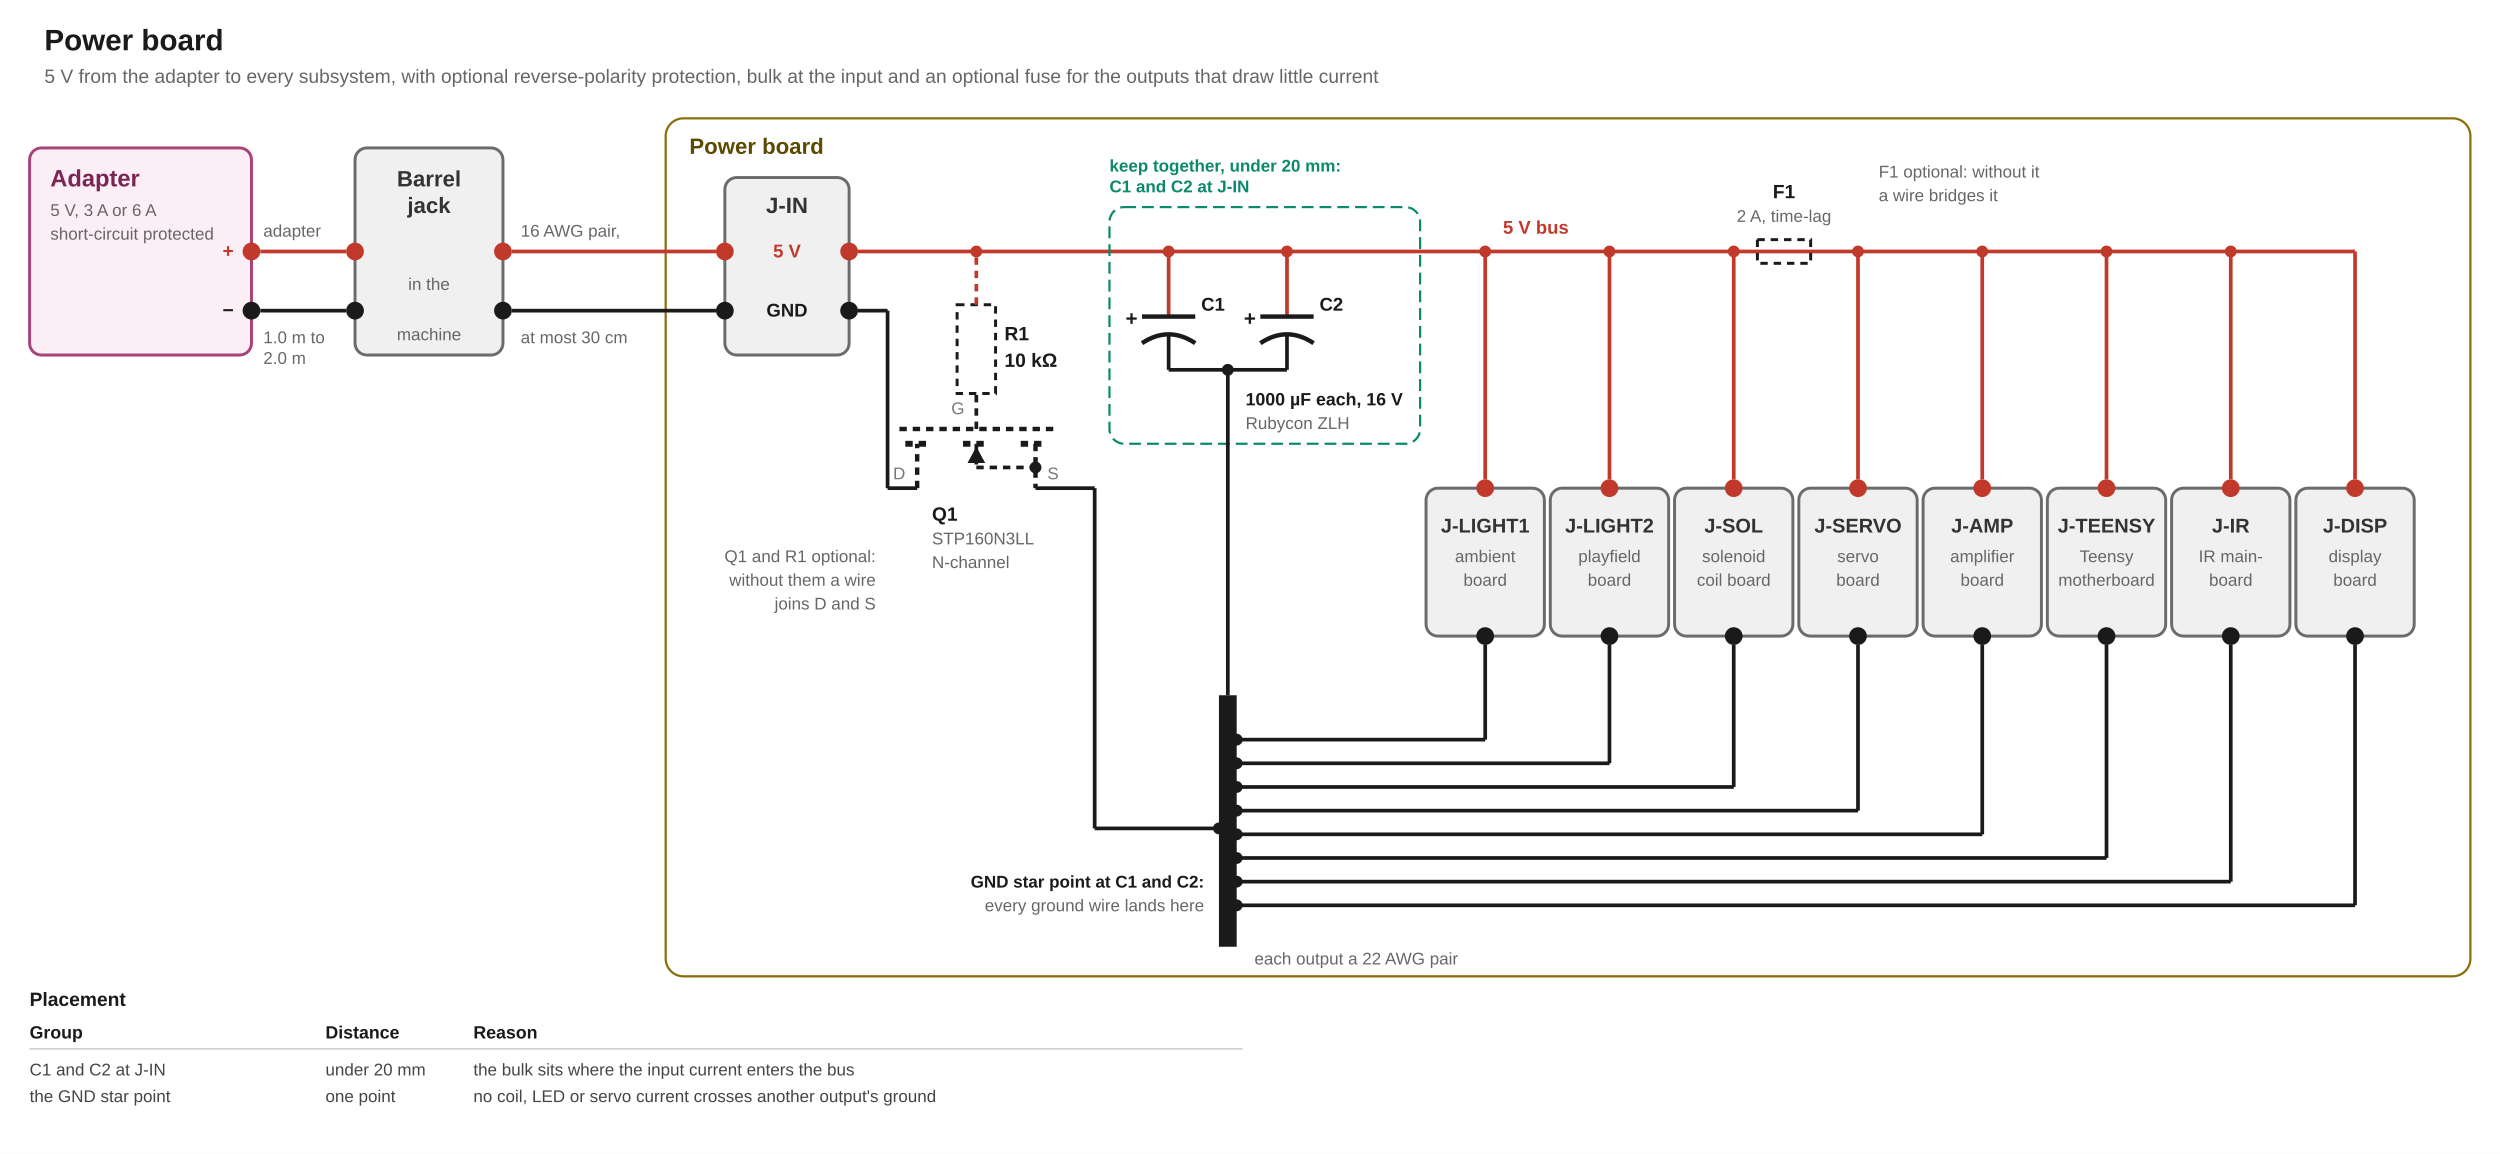
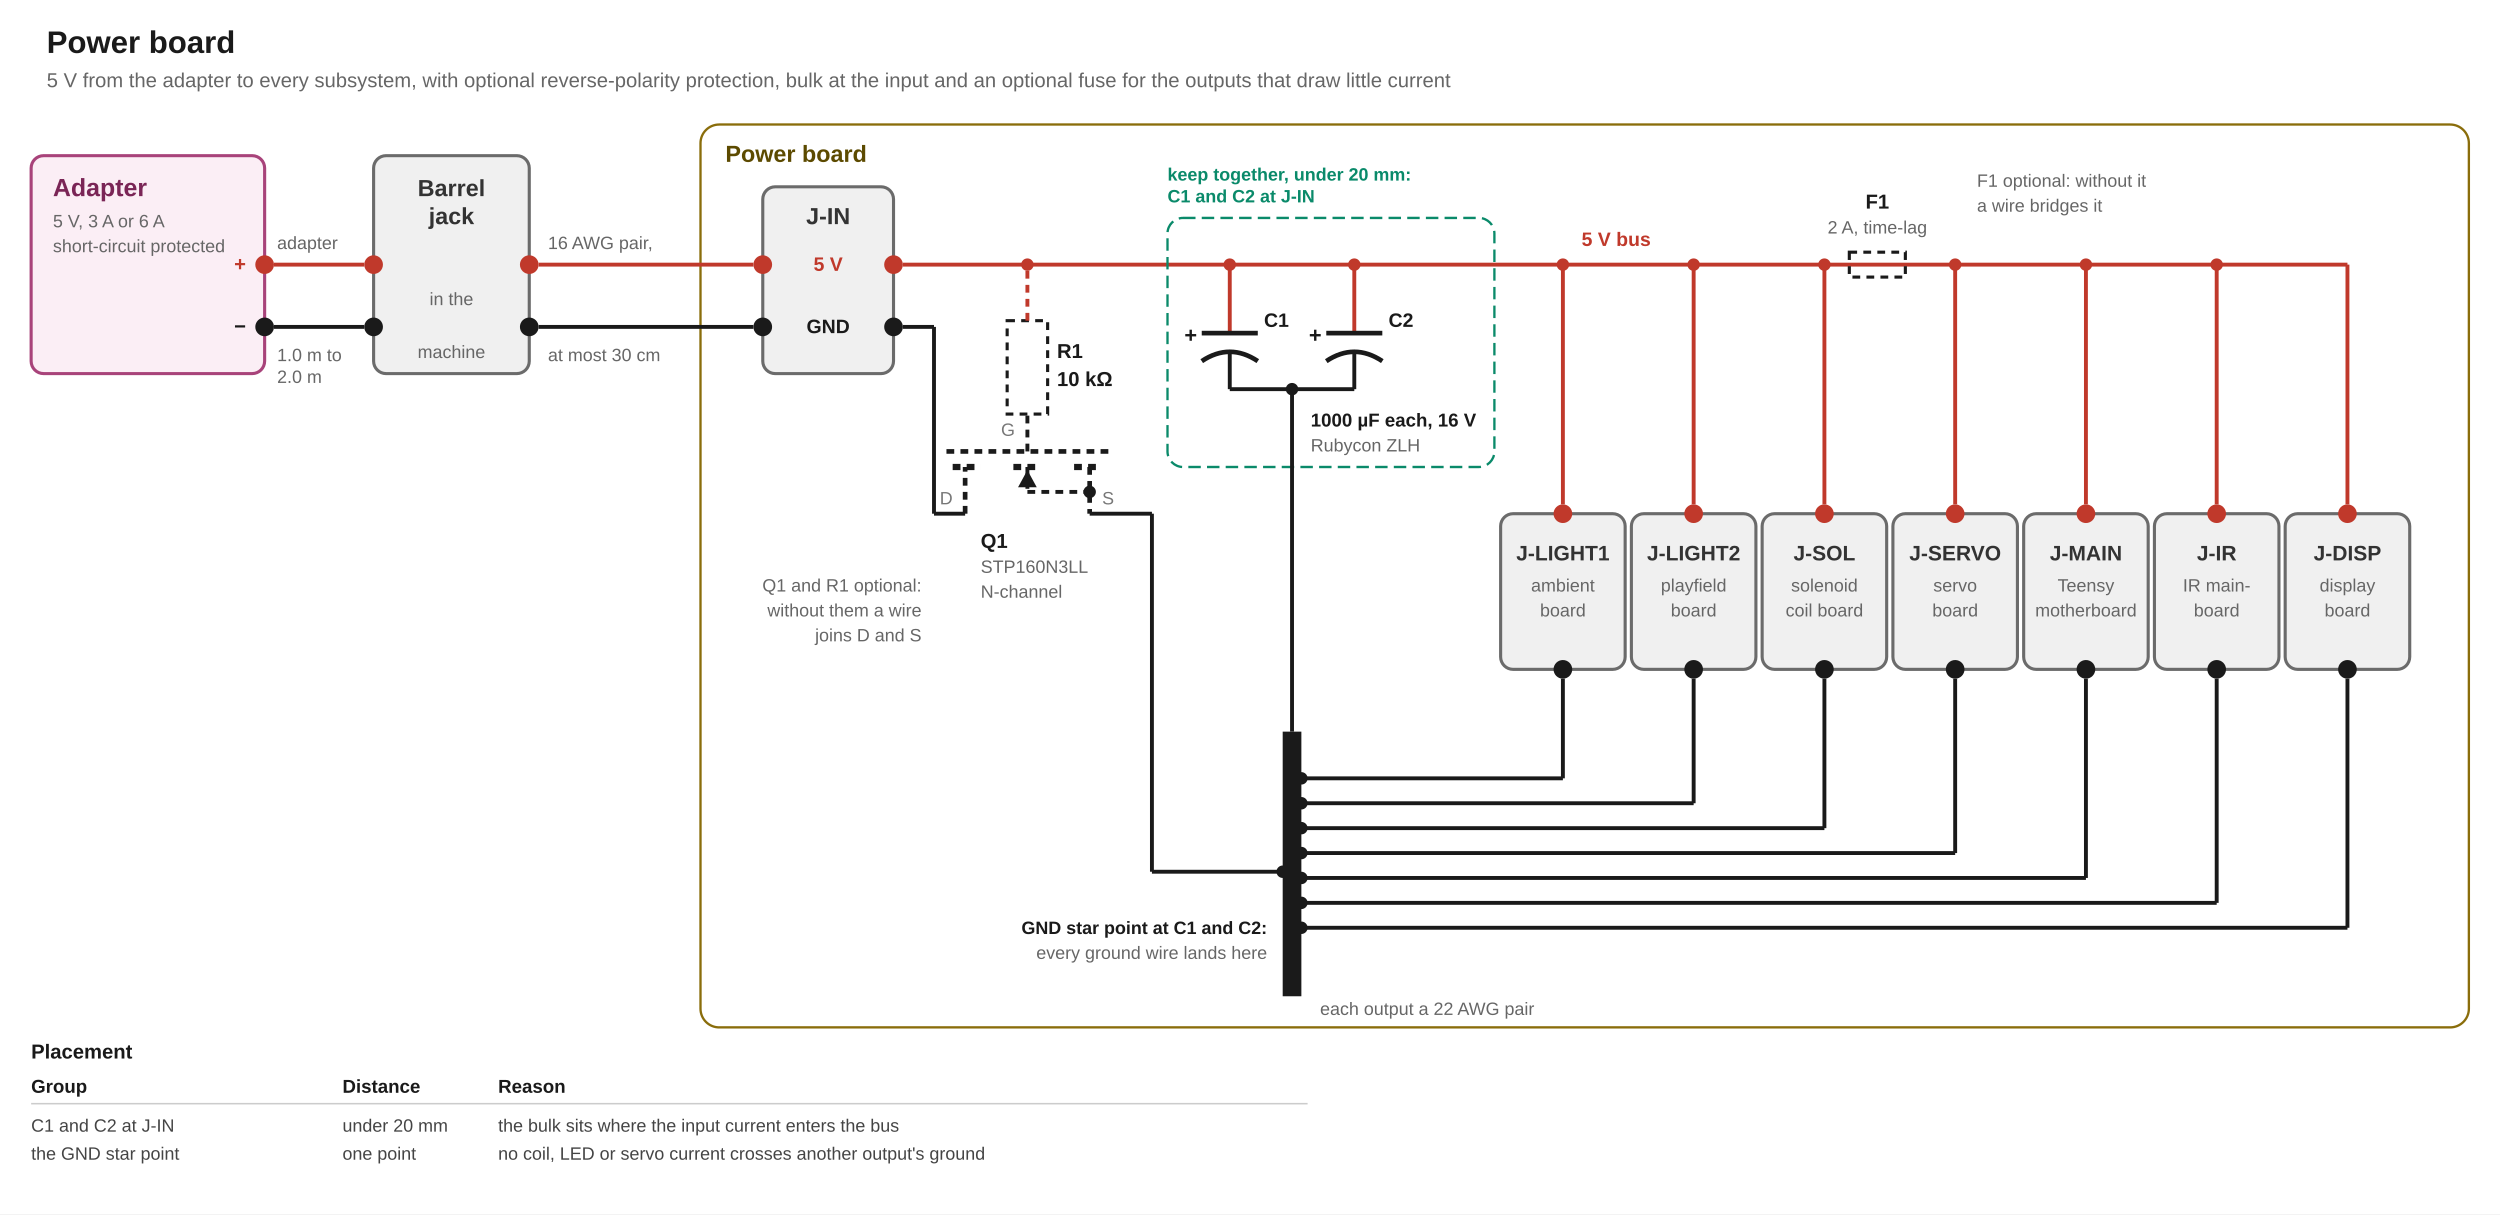
- <svg xmlns="http://www.w3.org/2000/svg" viewBox="0 0 1690 780" font-family="Segoe UI, Arial, sans-serif">
-   <rect x="0" y="0" width="1690" height="780" fill="#ffffff" />
+ <svg xmlns="http://www.w3.org/2000/svg" viewBox="0 0 1606 780" font-family="Segoe UI, Arial, sans-serif">
+   <rect x="0" y="0" width="1606" height="780" fill="#ffffff" />
  <text x="30" y="34" font-size="20" font-weight="700" fill="#1a1a1a">Power board</text>
  <text x="30" y="56" font-size="13" fill="#666" data-fig="v_rail">5 V from the adapter to every subsystem, with optional reverse-polarity protection, bulk at the input and an optional fuse for the outputs that draw little current</text>
  <rect x="20" y="100" width="150" height="140" rx="8" fill="#fbeef5" stroke="#a8437a" stroke-width="2" />
  <text x="34" y="126" font-size="16" font-weight="700" fill="#7a2556">Adapter</text>
  <text x="34" y="146" font-size="11.5" fill="#666" data-fig="v_rail i_supply_3a i_supply_6a">5 V, 3 A or 6 A</text>
  <text x="34" y="162" font-size="11.5" fill="#666">short-circuit protected</text>
  <circle cx="170" cy="170" r="6" fill="#c0392b" />
  <text x="158" y="174" text-anchor="end" font-size="13" font-weight="700" fill="#c0392b">+</text>
  <circle cx="170" cy="210" r="6" fill="#1a1a1a" />
  <text x="158" y="214" text-anchor="end" font-size="13" font-weight="700" fill="#1a1a1a">−</text>
  <line x1="176" y1="170" x2="234" y2="170" stroke="#c0392b" stroke-width="2.5" />
  <line x1="176" y1="210" x2="234" y2="210" stroke="#1a1a1a" stroke-width="2.5" />
  <text x="178" y="160" font-size="11.5" fill="#666">adapter</text>
  <text x="178" y="232" font-size="11.5" fill="#666" data-fig="len_adapter_min">1.0 m to</text>
  <text x="178" y="246" font-size="11.5" fill="#666" data-fig="len_adapter_max">2.0 m</text>
  <rect x="240" y="100" width="100" height="140" rx="8" fill="#f0f0f0" stroke="#6b6b6b" stroke-width="2" />
  <text x="290" y="126" text-anchor="middle" font-size="15" font-weight="700" fill="#333333">Barrel</text>
  <text x="290" y="144" text-anchor="middle" font-size="15" font-weight="700" fill="#333333">jack</text>
  <circle cx="240" cy="170" r="6" fill="#c0392b" />
  <circle cx="240" cy="210" r="6" fill="#1a1a1a" />
  <circle cx="340" cy="170" r="6" fill="#c0392b" />
  <circle cx="340" cy="210" r="6" fill="#1a1a1a" />
  <text x="290" y="196" text-anchor="middle" font-size="11.5" fill="#666">in the</text>
  <text x="290" y="230" text-anchor="middle" font-size="11.5" fill="#666">machine</text>
-   <rect x="450" y="80" width="1220" height="580" rx="12" fill="none" stroke="#8a6d0b" stroke-width="1.5" />
+   <rect x="450" y="80" width="1136" height="580" rx="12" fill="none" stroke="#8a6d0b" stroke-width="1.5" />
  <text x="466" y="104" font-size="15" font-weight="700" fill="#5c4a00">Power board</text>
  <line x1="346" y1="170" x2="484" y2="170" stroke="#c0392b" stroke-width="2.5" />
  <line x1="346" y1="210" x2="484" y2="210" stroke="#1a1a1a" stroke-width="2.5" />
  <text x="352" y="160" font-size="11.5" fill="#666">16 AWG pair,</text>
  <text x="352" y="232" font-size="11.5" fill="#666" data-fig="len_dcin">at most 30 cm</text>
  <rect x="490" y="120" width="84" height="120" rx="8" fill="#f0f0f0" stroke="#6b6b6b" stroke-width="2" />
  <text x="532" y="144" text-anchor="middle" font-size="15" font-weight="700" fill="#333333">J-IN</text>
  <circle cx="490" cy="170" r="6" fill="#c0392b" />
  <circle cx="490" cy="210" r="6" fill="#1a1a1a" />
  <circle cx="574" cy="170" r="6" fill="#c0392b" />
  <circle cx="574" cy="210" r="6" fill="#1a1a1a" />
  <text x="532" y="174" text-anchor="middle" font-size="12.5" font-weight="700" fill="#c0392b" data-fig="v_rail">5 V</text>
  <text x="532" y="214" text-anchor="middle" font-size="12.5" font-weight="700" fill="#1a1a1a">GND</text>
-   <line x1="580" y1="170" x2="1592" y2="170" stroke="#c0392b" stroke-width="2.5" />
+   <line x1="580" y1="170" x2="1508" y2="170" stroke="#c0392b" stroke-width="2.5" />
  <text x="1016" y="158" font-size="12.5" font-weight="700" fill="#c0392b" data-fig="v_rail">5 V bus</text>
  <rect x="1188" y="162" width="36" height="16" fill="none" stroke="#1a1a1a" stroke-width="2" stroke-dasharray="5 4" />
  <text x="1206" y="134" text-anchor="middle" font-size="13" font-weight="700" fill="#1a1a1a">F1</text>
  <text x="1206" y="150" text-anchor="middle" font-size="11.5" fill="#666" data-fig="i_f1">2 A, time-lag</text>
  <text x="1270" y="120" font-size="11.5" fill="#666">F1 optional: without it</text>
  <text x="1270" y="136" font-size="11.5" fill="#666">a wire bridges it</text>
  <line x1="580" y1="210" x2="600" y2="210" stroke="#1a1a1a" stroke-width="2.5" />
  <line x1="600" y1="210" x2="600" y2="330" stroke="#1a1a1a" stroke-width="2.5" />
  <line x1="600" y1="330" x2="620" y2="330" stroke="#1a1a1a" stroke-width="2.5" />
  <line x1="620" y1="330" x2="620" y2="300" stroke="#1a1a1a" stroke-width="3" stroke-dasharray="5 4" />
  <line x1="700" y1="300" x2="700" y2="330" stroke="#1a1a1a" stroke-width="3" stroke-dasharray="5 4" />
  <line x1="612" y1="300" x2="630" y2="300" stroke="#1a1a1a" stroke-width="4" stroke-dasharray="5 4" />
  <line x1="651" y1="300" x2="669" y2="300" stroke="#1a1a1a" stroke-width="4" stroke-dasharray="5 4" />
  <line x1="690" y1="300" x2="708" y2="300" stroke="#1a1a1a" stroke-width="4" stroke-dasharray="5 4" />
  <line x1="660" y1="300" x2="660" y2="316" stroke="#1a1a1a" stroke-width="2.5" stroke-dasharray="5 4" />
  <line x1="660" y1="316" x2="700" y2="316" stroke="#1a1a1a" stroke-width="2.5" stroke-dasharray="5 4" />
  <circle cx="700" cy="316" r="4" fill="#1a1a1a" />
  <polygon points="660,302 654,313 666,313" fill="#1a1a1a" />
  <line x1="608" y1="290" x2="712" y2="290" stroke="#1a1a1a" stroke-width="3" stroke-dasharray="5 4" />
  <text x="630" y="352" font-size="13" font-weight="700" fill="#1a1a1a">Q1</text>
  <text x="612" y="324" text-anchor="end" font-size="11.5" fill="#777">D</text>
  <text x="708" y="324" font-size="11.5" fill="#777">S</text>
  <text x="652" y="280" text-anchor="end" font-size="11.5" fill="#777">G</text>
  <text x="630" y="368" font-size="11.5" fill="#666">STP160N3LL</text>
  <text x="630" y="384" font-size="11.5" fill="#666">N-channel</text>
  <line x1="660" y1="290" x2="660" y2="266" stroke="#1a1a1a" stroke-width="2.5" stroke-dasharray="5 4" />
  <rect x="647" y="206" width="26" height="60" fill="#fff" stroke="#1a1a1a" stroke-width="2" stroke-dasharray="5 4" />
  <line x1="660" y1="206" x2="660" y2="170" stroke="#c0392b" stroke-width="2.5" stroke-dasharray="5 4" />
  <circle cx="660" cy="170" r="4" fill="#c0392b" />
  <text x="679" y="230" font-size="13" font-weight="700" fill="#1a1a1a">R1</text>
  <text x="679" y="248" font-size="13" font-weight="700" fill="#1a1a1a" data-fig="r_gate">10 kΩ</text>
  <text x="592" y="380" text-anchor="end" font-size="11.5" fill="#666">Q1 and R1 optional:</text>
  <text x="592" y="396" text-anchor="end" font-size="11.5" fill="#666">without them a wire</text>
  <text x="592" y="412" text-anchor="end" font-size="11.5" fill="#666">joins D and S</text>
  <circle cx="790" cy="170" r="4" fill="#c0392b" />
  <line x1="790" y1="170" x2="790" y2="214" stroke="#c0392b" stroke-width="2.5" />
  <line x1="772" y1="214" x2="808" y2="214" stroke="#1a1a1a" stroke-width="3" />
  <path d="M 772 232 Q 790 220 808 232" fill="none" stroke="#1a1a1a" stroke-width="3" />
  <text x="769" y="220" text-anchor="end" font-size="14" font-weight="700" fill="#1a1a1a">+</text>
  <text x="812" y="210" font-size="12.5" font-weight="700" fill="#1a1a1a">C1</text>
  <line x1="790" y1="226" x2="790" y2="250" stroke="#1a1a1a" stroke-width="2.5" />
  <circle cx="870" cy="170" r="4" fill="#c0392b" />
  <line x1="870" y1="170" x2="870" y2="214" stroke="#c0392b" stroke-width="2.5" />
  <line x1="852" y1="214" x2="888" y2="214" stroke="#1a1a1a" stroke-width="3" />
  <path d="M 852 232 Q 870 220 888 232" fill="none" stroke="#1a1a1a" stroke-width="3" />
  <text x="849" y="220" text-anchor="end" font-size="14" font-weight="700" fill="#1a1a1a">+</text>
  <text x="892" y="210" font-size="12.5" font-weight="700" fill="#1a1a1a">C2</text>
  <line x1="870" y1="226" x2="870" y2="250" stroke="#1a1a1a" stroke-width="2.5" />
  <line x1="790" y1="250" x2="870" y2="250" stroke="#1a1a1a" stroke-width="2.5" />
  <text x="842" y="274" font-size="12" font-weight="700" fill="#1a1a1a" data-fig="c_one v_c_rating">1000 µF each, 16 V</text>
  <text x="842" y="290" font-size="11.5" fill="#666">Rubycon ZLH</text>
  <rect x="750" y="140" width="210" height="160" rx="10" fill="none" stroke="#0a8a6a" stroke-width="1.5" stroke-dasharray="8 4" />
  <text x="750" y="116" font-size="11.5" font-weight="700" fill="#0a8a6a" data-fig="place_bulk">keep together, under 20 mm:</text>
  <text x="750" y="130" font-size="11.5" font-weight="700" fill="#0a8a6a">C1 and C2 at J-IN</text>
  <circle cx="1004" cy="170" r="4" fill="#c0392b" />
  <line x1="1004" y1="170" x2="1004" y2="324" stroke="#c0392b" stroke-width="2.5" />
  <rect x="964" y="330" width="80" height="100" rx="8" fill="#f0f0f0" stroke="#6b6b6b" stroke-width="2" />
  <circle cx="1004" cy="330" r="6" fill="#c0392b" />
  <circle cx="1004" cy="430" r="6" fill="#1a1a1a" />
  <text x="1004" y="360" text-anchor="middle" font-size="13.5" font-weight="700" fill="#333333">J-LIGHT1</text>
  <text x="1004" y="380" text-anchor="middle" font-size="11.5" fill="#666">ambient</text>
  <text x="1004" y="396" text-anchor="middle" font-size="11.5" fill="#666">board</text>
  <line x1="1004" y1="436" x2="1004" y2="500" stroke="#1a1a1a" stroke-width="2.5" />
  <line x1="1004" y1="500" x2="836" y2="500" stroke="#1a1a1a" stroke-width="2.5" />
  <circle cx="836" cy="500" r="4" fill="#1a1a1a" />
  <circle cx="1088" cy="170" r="4" fill="#c0392b" />
  <line x1="1088" y1="170" x2="1088" y2="324" stroke="#c0392b" stroke-width="2.5" />
  <rect x="1048" y="330" width="80" height="100" rx="8" fill="#f0f0f0" stroke="#6b6b6b" stroke-width="2" />
  <circle cx="1088" cy="330" r="6" fill="#c0392b" />
  <circle cx="1088" cy="430" r="6" fill="#1a1a1a" />
  <text x="1088" y="360" text-anchor="middle" font-size="13.5" font-weight="700" fill="#333333">J-LIGHT2</text>
  <text x="1088" y="380" text-anchor="middle" font-size="11.5" fill="#666">playfield</text>
  <text x="1088" y="396" text-anchor="middle" font-size="11.5" fill="#666">board</text>
  <line x1="1088" y1="436" x2="1088" y2="516" stroke="#1a1a1a" stroke-width="2.5" />
  <line x1="1088" y1="516" x2="836" y2="516" stroke="#1a1a1a" stroke-width="2.5" />
  <circle cx="836" cy="516" r="4" fill="#1a1a1a" />
  <circle cx="1172" cy="170" r="4" fill="#c0392b" />
  <line x1="1172" y1="170" x2="1172" y2="324" stroke="#c0392b" stroke-width="2.5" />
  <rect x="1132" y="330" width="80" height="100" rx="8" fill="#f0f0f0" stroke="#6b6b6b" stroke-width="2" />
  <circle cx="1172" cy="330" r="6" fill="#c0392b" />
  <circle cx="1172" cy="430" r="6" fill="#1a1a1a" />
  <text x="1172" y="360" text-anchor="middle" font-size="13.5" font-weight="700" fill="#333333">J-SOL</text>
  <text x="1172" y="380" text-anchor="middle" font-size="11.5" fill="#666">solenoid</text>
  <text x="1172" y="396" text-anchor="middle" font-size="11.5" fill="#666">coil board</text>
  <line x1="1172" y1="436" x2="1172" y2="532" stroke="#1a1a1a" stroke-width="2.5" />
  <line x1="1172" y1="532" x2="836" y2="532" stroke="#1a1a1a" stroke-width="2.5" />
  <circle cx="836" cy="532" r="4" fill="#1a1a1a" />
  <circle cx="1256" cy="170" r="4" fill="#c0392b" />
  <line x1="1256" y1="170" x2="1256" y2="324" stroke="#c0392b" stroke-width="2.5" />
  <rect x="1216" y="330" width="80" height="100" rx="8" fill="#f0f0f0" stroke="#6b6b6b" stroke-width="2" />
  <circle cx="1256" cy="330" r="6" fill="#c0392b" />
  <circle cx="1256" cy="430" r="6" fill="#1a1a1a" />
  <text x="1256" y="360" text-anchor="middle" font-size="13.5" font-weight="700" fill="#333333">J-SERVO</text>
  <text x="1256" y="380" text-anchor="middle" font-size="11.5" fill="#666">servo</text>
  <text x="1256" y="396" text-anchor="middle" font-size="11.5" fill="#666">board</text>
  <line x1="1256" y1="436" x2="1256" y2="548" stroke="#1a1a1a" stroke-width="2.5" />
  <line x1="1256" y1="548" x2="836" y2="548" stroke="#1a1a1a" stroke-width="2.5" />
  <circle cx="836" cy="548" r="4" fill="#1a1a1a" />
  <circle cx="1340" cy="170" r="4" fill="#c0392b" />
  <line x1="1340" y1="170" x2="1340" y2="324" stroke="#c0392b" stroke-width="2.5" />
  <rect x="1300" y="330" width="80" height="100" rx="8" fill="#f0f0f0" stroke="#6b6b6b" stroke-width="2" />
  <circle cx="1340" cy="330" r="6" fill="#c0392b" />
  <circle cx="1340" cy="430" r="6" fill="#1a1a1a" />
-   <text x="1340" y="360" text-anchor="middle" font-size="13.5" font-weight="700" fill="#333333">J-AMP</text>
-   <text x="1340" y="380" text-anchor="middle" font-size="11.5" fill="#666">amplifier</text>
-   <text x="1340" y="396" text-anchor="middle" font-size="11.5" fill="#666">board</text>
+   <text x="1340" y="360" text-anchor="middle" font-size="13.5" font-weight="700" fill="#333333">J-MAIN</text>
+   <text x="1340" y="380" text-anchor="middle" font-size="11.5" fill="#666">Teensy</text>
+   <text x="1340" y="396" text-anchor="middle" font-size="11.5" fill="#666">motherboard</text>
  <line x1="1340" y1="436" x2="1340" y2="564" stroke="#1a1a1a" stroke-width="2.5" />
  <line x1="1340" y1="564" x2="836" y2="564" stroke="#1a1a1a" stroke-width="2.5" />
  <circle cx="836" cy="564" r="4" fill="#1a1a1a" />
  <circle cx="1424" cy="170" r="4" fill="#c0392b" />
  <line x1="1424" y1="170" x2="1424" y2="324" stroke="#c0392b" stroke-width="2.5" />
  <rect x="1384" y="330" width="80" height="100" rx="8" fill="#f0f0f0" stroke="#6b6b6b" stroke-width="2" />
  <circle cx="1424" cy="330" r="6" fill="#c0392b" />
  <circle cx="1424" cy="430" r="6" fill="#1a1a1a" />
-   <text x="1424" y="360" text-anchor="middle" font-size="13.5" font-weight="700" fill="#333333">J-TEENSY</text>
-   <text x="1424" y="380" text-anchor="middle" font-size="11.5" fill="#666">Teensy</text>
-   <text x="1424" y="396" text-anchor="middle" font-size="11.5" fill="#666">motherboard</text>
+   <text x="1424" y="360" text-anchor="middle" font-size="13.5" font-weight="700" fill="#333333">J-IR</text>
+   <text x="1424" y="380" text-anchor="middle" font-size="11.5" fill="#666">IR main-</text>
+   <text x="1424" y="396" text-anchor="middle" font-size="11.5" fill="#666">board</text>
  <line x1="1424" y1="436" x2="1424" y2="580" stroke="#1a1a1a" stroke-width="2.5" />
  <line x1="1424" y1="580" x2="836" y2="580" stroke="#1a1a1a" stroke-width="2.5" />
  <circle cx="836" cy="580" r="4" fill="#1a1a1a" />
-   <circle cx="1508" cy="170" r="4" fill="#c0392b" />
  <line x1="1508" y1="170" x2="1508" y2="324" stroke="#c0392b" stroke-width="2.5" />
  <rect x="1468" y="330" width="80" height="100" rx="8" fill="#f0f0f0" stroke="#6b6b6b" stroke-width="2" />
  <circle cx="1508" cy="330" r="6" fill="#c0392b" />
  <circle cx="1508" cy="430" r="6" fill="#1a1a1a" />
-   <text x="1508" y="360" text-anchor="middle" font-size="13.5" font-weight="700" fill="#333333">J-IR</text>
-   <text x="1508" y="380" text-anchor="middle" font-size="11.5" fill="#666">IR main-</text>
+   <text x="1508" y="360" text-anchor="middle" font-size="13.5" font-weight="700" fill="#333333">J-DISP</text>
+   <text x="1508" y="380" text-anchor="middle" font-size="11.5" fill="#666">display</text>
  <text x="1508" y="396" text-anchor="middle" font-size="11.5" fill="#666">board</text>
  <line x1="1508" y1="436" x2="1508" y2="596" stroke="#1a1a1a" stroke-width="2.5" />
  <line x1="1508" y1="596" x2="836" y2="596" stroke="#1a1a1a" stroke-width="2.5" />
  <circle cx="836" cy="596" r="4" fill="#1a1a1a" />
-   <line x1="1592" y1="170" x2="1592" y2="324" stroke="#c0392b" stroke-width="2.5" />
-   <rect x="1552" y="330" width="80" height="100" rx="8" fill="#f0f0f0" stroke="#6b6b6b" stroke-width="2" />
-   <circle cx="1592" cy="330" r="6" fill="#c0392b" />
-   <circle cx="1592" cy="430" r="6" fill="#1a1a1a" />
-   <text x="1592" y="360" text-anchor="middle" font-size="13.5" font-weight="700" fill="#333333">J-DISP</text>
-   <text x="1592" y="380" text-anchor="middle" font-size="11.5" fill="#666">display</text>
-   <text x="1592" y="396" text-anchor="middle" font-size="11.5" fill="#666">board</text>
-   <line x1="1592" y1="436" x2="1592" y2="612" stroke="#1a1a1a" stroke-width="2.5" />
-   <line x1="1592" y1="612" x2="836" y2="612" stroke="#1a1a1a" stroke-width="2.5" />
-   <circle cx="836" cy="612" r="4" fill="#1a1a1a" />
  <rect x="824" y="470" width="12" height="170" fill="#1a1a1a" />
  <circle cx="830" cy="250" r="4" fill="#1a1a1a" />
  <line x1="830" y1="250" x2="830" y2="470" stroke="#1a1a1a" stroke-width="2.5" />
  <line x1="700" y1="330" x2="740" y2="330" stroke="#1a1a1a" stroke-width="2.5" />
  <line x1="740" y1="330" x2="740" y2="560" stroke="#1a1a1a" stroke-width="2.5" />
  <line x1="740" y1="560" x2="824" y2="560" stroke="#1a1a1a" stroke-width="2.5" />
  <circle cx="824" cy="560" r="4" fill="#1a1a1a" />
  <text x="814" y="600" text-anchor="end" font-size="11.5" font-weight="700" fill="#1a1a1a">GND star point at C1 and C2:</text>
  <text x="814" y="616" text-anchor="end" font-size="11.5" fill="#666">every ground wire lands here</text>
  <text x="848" y="652" font-size="11.5" fill="#666">each output a 22 AWG pair</text>
  <text x="20" y="680" font-size="13" font-weight="700" fill="#1a1a1a">Placement</text>
  <text x="20" y="702" font-size="12" font-weight="700" fill="#1a1a1a">Group</text>
  <text x="220" y="702" font-size="12" font-weight="700" fill="#1a1a1a">Distance</text>
  <text x="320" y="702" font-size="12" font-weight="700" fill="#1a1a1a">Reason</text>
  <line x1="20" y1="709" x2="840" y2="709" stroke="#ccc" stroke-width="1" />
  <text x="20" y="727" font-size="11.5" fill="#444">C1 and C2 at J-IN</text>
  <text x="220" y="727" font-size="11.5" fill="#444" data-fig="place_bulk">under 20 mm</text>
  <text x="320" y="727" font-size="11.5" fill="#444">the bulk sits where the input current enters the bus</text>
  <text x="20" y="745" font-size="11.5" fill="#444">the GND star point</text>
  <text x="220" y="745" font-size="11.5" fill="#444">one point</text>
  <text x="320" y="745" font-size="11.5" fill="#444">no coil, LED or servo current crosses another output's ground</text>
</svg>
